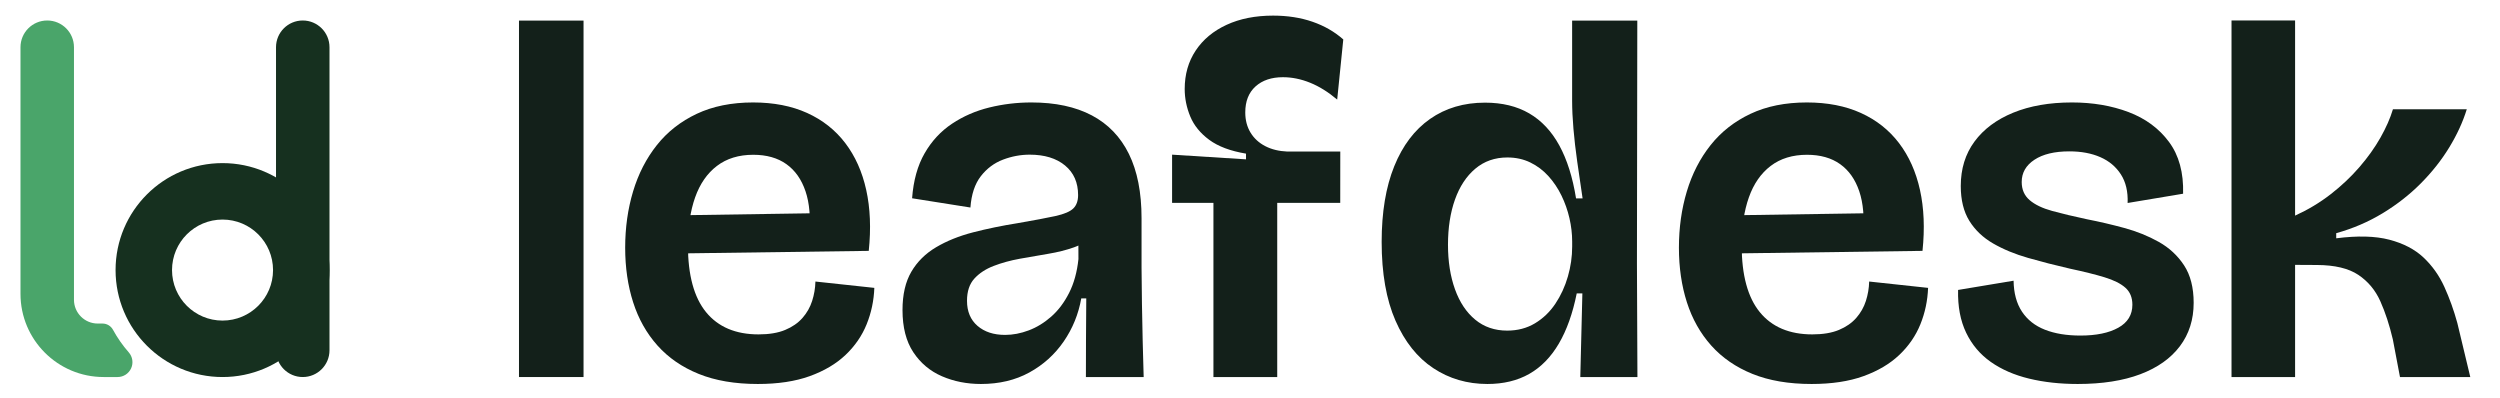
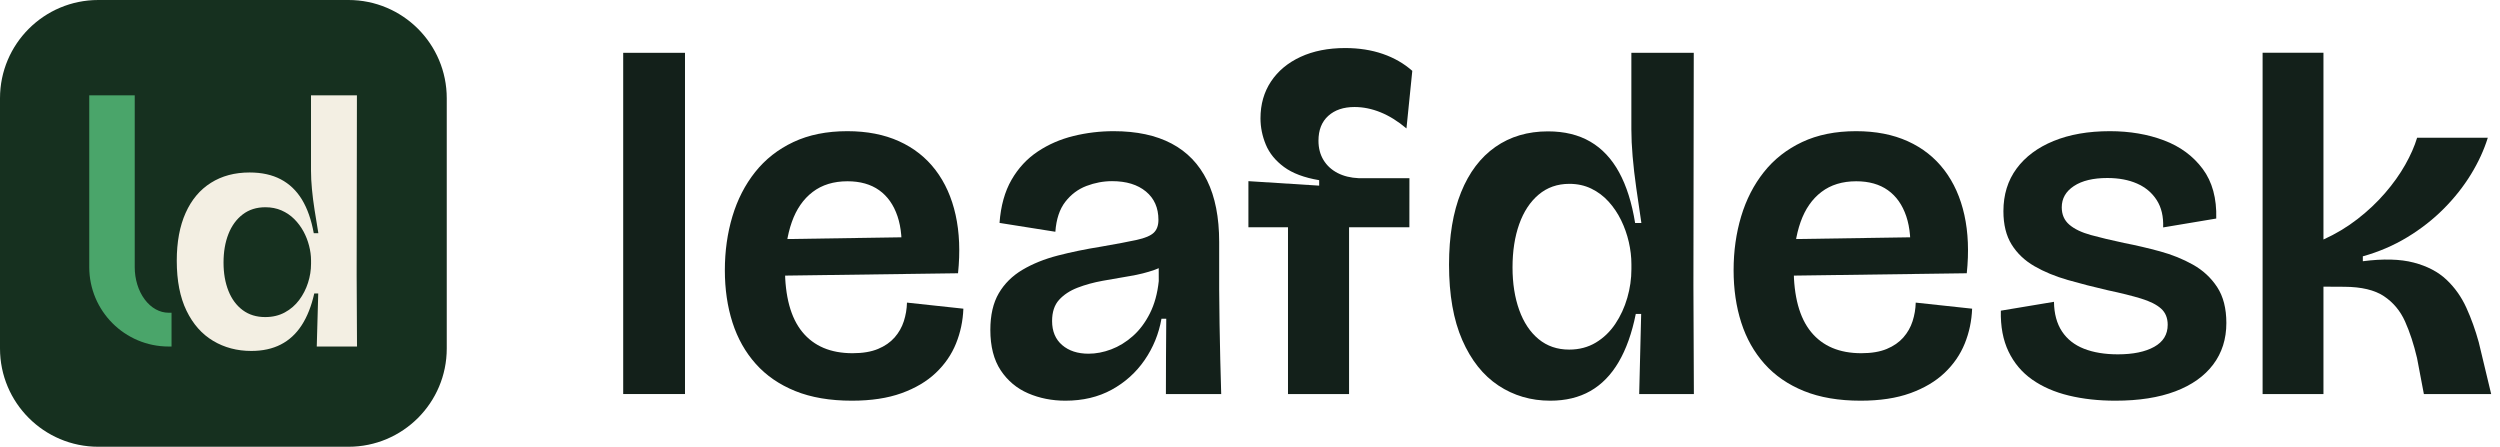
- <svg xmlns="http://www.w3.org/2000/svg" viewBox="-40 -736 4880.2 776">
-   <g transform="translate(-278.4 -928) scale(11.6)">
-     <path fill="#4AA56A" d="M24 24.5A4.5 4.5 0 0 1 33 24.5V67A4 4 0 0 0 37 71H37.8A2 2 0 0 1 39.56 72.04A21 21 0 0 0 42.22 75.85A2.5 2.5 0 0 1 40.34 80H38A14 14 0 0 1 24 66Z" />
-     <rect fill="#16301F" x="67" y="20" width="9" height="60" rx="4.5" />
-     <path fill="#16301F" fill-rule="evenodd" d="M40 62A18 18 0 1 0 76 62A18 18 0 1 0 40 62ZM49.5 62A8.5 8.5 0 1 0 66.5 62A8.5 8.5 0 1 0 49.5 62Z" />
+ <svg xmlns="http://www.w3.org/2000/svg" viewBox="0 -803.5 5097.9 911">
+   <rect x="0" y="-803.5" width="911" height="911" rx="200.4" fill="#16301F" />
+   <g transform="translate(0 -803.5) scale(9.1)">
+     <path fill="#4AA56A" d="M20 21.36L30.19 21.36L30.19 59.85A7.6 10.22 0 0 0 37.8 70.08L38.44 70.08L38.44 77.65L37.8 77.65A17.8 17.8 0 0 1 20 59.85Z" />
+     <path fill="#F3EFE3" d="M56.31 78.64Q51.54 78.64 47.76 76.38Q43.98 74.13 41.8 69.64Q39.61 65.14 39.61 58.44Q39.61 52.12 41.6 47.7Q43.58 43.28 47.26 40.97Q50.93 38.65 55.93 38.65Q60 38.65 62.91 40.18Q65.83 41.71 67.67 44.73Q69.5 47.76 70.31 52.26L71.34 52.26Q70.88 49.51 70.49 47.04Q70.1 44.56 69.9 42.37Q69.69 40.19 69.69 38.23L69.69 21.36L79.98 21.36L79.92 61.54L80 77.65L70.98 77.65L71.31 65.76L70.42 65.76Q69.46 70.03 67.59 72.9Q65.72 75.77 62.92 77.2Q60.12 78.64 56.31 78.64ZM59.43 71.05Q61.9 71.05 63.82 70.01Q65.74 68.97 67.04 67.23Q68.34 65.49 69.02 63.37Q69.7 61.25 69.7 59.11L69.7 58.38Q69.7 56.76 69.26 55.07Q68.83 53.38 68 51.85Q67.16 50.31 65.93 49.08Q64.7 47.86 63.08 47.15Q61.45 46.44 59.46 46.44Q56.5 46.44 54.4 48.04Q52.29 49.64 51.19 52.43Q50.09 55.22 50.09 58.85Q50.09 62.41 51.19 65.18Q52.29 67.94 54.39 69.5Q56.48 71.05 59.43 71.05Z" />
  </g>
-   <g transform="translate(923.2 0)">
+   <g transform="translate(1220.9 0)">
    <g fill="#13201A" transform="scale(1 -1)">
      <path transform="translate(0 0)" d="M49.904 0.0V695.81H175.906V0.0H49.904Z" />
      <path transform="translate(226 0)" d="M290.143 -13.571Q223.381 -13.571 174.761 6.095Q126.142 25.762 94.237 61.524Q62.333 97.286 46.761 145.857Q31.19 194.429 31.19 252.476Q31.19 310.905 46.619 362.31Q62.047 413.714 93.023 452.714Q124 491.715 171 513.857Q218 536 280.952 536Q341.048 536 386.334 515.5Q431.62 495 460.787 456.738Q489.953 418.476 501.739 365.238Q513.524 311.999 506.667 246.285L110.715 240.904V315.334L417.713 320L390.427 277.428Q394.999 327.666 383.261 362.499Q371.523 397.332 345.88 415.594Q320.238 433.856 281.238 433.856Q238.905 433.856 210.334 412.118Q181.763 390.38 167.739 350.714Q153.716 311.047 153.716 257.095Q153.716 169.858 189.168 126.549Q224.62 83.239 291.571 83.239Q322.571 83.239 343.476 91.93Q364.38 100.62 377.309 115.334Q390.237 130.048 396.165 148.548Q402.094 167.048 402.57 186.429L517.572 174.048Q516.191 136.667 502.548 102.977Q488.906 69.286 461.358 43.143Q433.811 17 391.406 1.714Q349.001 -13.571 290.143 -13.571Z" />
      <path transform="translate(771 0)" d="M180.666 -13.571Q139.476 -13.571 104.643 1.476Q69.809 16.524 48.69 48.381Q27.571 80.238 27.571 130.81Q27.571 176.095 44.809 205.524Q62.047 234.953 93.166 253.381Q124.286 271.81 165.19 282.405Q206.095 293 252.952 300.476Q301.19 308.81 326.333 314.357Q351.475 319.905 360.904 329.024Q370.333 338.143 370.333 355.19Q370.333 391.904 344.809 412.999Q319.286 434.094 275.81 434.094Q249.286 434.094 223.62 424.332Q197.953 414.57 180.454 392.047Q162.954 369.523 160.144 330.904L46.285 348.952Q50.142 401.047 70.785 436.857Q91.428 472.667 124.286 494.524Q157.143 516.381 197.119 526.191Q237.096 536 279.143 536Q349.287 536 397.073 510.786Q444.859 485.571 469.525 435.476Q494.192 385.38 494.192 310.094V213.523Q494.43 178.666 494.978 142.642Q495.525 106.619 496.406 70.833Q497.287 35.048 498.335 0.0H385.571Q385.714 36.857 385.761 74.643Q385.809 112.428 386.285 153.523H376.523Q368.381 107.381 342.19 69.333Q316 31.286 275.095 8.857Q234.19 -13.571 180.666 -13.571ZM227.811 82.239Q250.572 82.239 274.048 91.096Q297.524 99.953 318.071 118.096Q338.619 136.239 352.809 164.286Q367 192.334 370.999 230.238L370.856 272.809L396.761 275.428Q384.809 261.19 362.238 253.166Q339.666 245.142 312.119 240.571Q284.572 236 256.763 230.952Q228.953 225.904 205.525 216.881Q182.097 207.857 167.787 192.119Q153.478 176.381 153.478 148.905Q153.478 117.525 173.954 99.882Q194.43 82.239 227.811 82.239Z" />
      <path transform="translate(1308 0)" d="M97.523 0.0V340.047H16.809V434.096L161.096 424.953V436.095Q115.476 443.714 89.309 463.048Q63.142 482.381 52.285 508.643Q41.428 534.905 41.428 562.334Q41.428 605 62.857 637.286Q84.285 669.572 123.214 687.548Q162.143 705.524 214.048 705.524Q256.191 705.524 290.81 693.572Q325.429 681.62 351.001 659.001L339.096 541.618Q313.049 563.618 286.382 574.451Q259.715 585.284 233.191 585.284Q199.668 585.284 179.668 567.261Q159.668 549.237 159.668 516.523Q159.668 494.047 169.906 477.19Q180.144 460.333 198.596 450.762Q217.049 441.191 241.763 440.143H345.144L345.049 340.047H222.049V0.0H97.523Z" />
      <path transform="translate(1702 0)" d="M238.285 -13.571Q179.333 -13.571 132.618 17.381Q85.904 48.333 58.904 110.048Q31.904 171.762 31.904 263.81Q31.904 350.667 56.452 411.381Q80.999 472.096 126.404 503.858Q171.809 535.619 233.666 535.619Q283.951 535.619 319.975 514.643Q355.999 493.667 378.713 452.096Q401.428 410.525 411.38 348.715H424.142Q418.475 386.524 413.666 420.5Q408.856 454.476 406.285 484.524Q403.713 514.572 403.713 539.667V695.81H530.953L530.239 221.332L531.192 0.0H419.666L423.713 163.286H412.713Q400.904 104.619 377.761 65.214Q354.618 25.809 320.023 6.119Q285.428 -13.571 238.285 -13.571ZM276.905 90.621Q307.476 90.621 331.214 104.882Q354.952 119.144 370.975 143.072Q386.999 167 395.404 196.119Q403.809 225.238 403.809 254.619V264.619Q403.809 286.905 398.475 310.096Q393.142 333.286 382.832 354.429Q372.523 375.571 357.309 392.357Q342.095 409.142 321.976 418.88Q301.857 428.618 277.334 428.618Q240.715 428.618 214.668 406.666Q188.62 384.713 175.001 346.38Q161.383 308.047 161.383 258.191Q161.383 209.334 175.025 171.334Q188.668 133.335 214.549 111.978Q240.429 90.621 276.905 90.621Z" />
      <path transform="translate(2283 0)" d="M290.143 -13.571Q223.381 -13.571 174.761 6.095Q126.142 25.762 94.237 61.524Q62.333 97.286 46.761 145.857Q31.19 194.429 31.19 252.476Q31.19 310.905 46.619 362.31Q62.047 413.714 93.023 452.714Q124 491.715 171 513.857Q218 536 280.952 536Q341.048 536 386.334 515.5Q431.62 495 460.787 456.738Q489.953 418.476 501.739 365.238Q513.524 311.999 506.667 246.285L110.715 240.904V315.334L417.713 320L390.427 277.428Q394.999 327.666 383.261 362.499Q371.523 397.332 345.88 415.594Q320.238 433.856 281.238 433.856Q238.905 433.856 210.334 412.118Q181.763 390.38 167.739 350.714Q153.716 311.047 153.716 257.095Q153.716 169.858 189.168 126.549Q224.62 83.239 291.571 83.239Q322.571 83.239 343.476 91.93Q364.38 100.62 377.309 115.334Q390.237 130.048 396.165 148.548Q402.094 167.048 402.57 186.429L517.572 174.048Q516.191 136.667 502.548 102.977Q488.906 69.286 461.358 43.143Q433.811 17 391.406 1.714Q349.001 -13.571 290.143 -13.571Z" />
      <path transform="translate(2829 0)" d="M263.715 -13.571Q211.953 -13.571 168.667 -3.071Q125.381 7.429 94.024 29.476Q62.666 51.524 45.833 86.595Q29 121.667 30.142 170L138.478 188.048Q139.001 151.62 154.811 127.691Q170.62 103.763 199.691 92.358Q228.763 80.954 268.857 80.954Q315.38 80.954 342.88 96.263Q370.38 111.572 370.38 141.191Q370.38 162.143 356.785 174.285Q343.19 186.428 316.119 194.69Q289.048 202.952 248.429 211.571Q205.333 221.476 166.809 232.523Q128.285 243.571 98.595 260.714Q68.904 277.857 52.142 304.857Q35.38 331.857 35.38 372.905Q35.38 423.286 62.143 459.643Q88.905 496 137.738 516Q186.572 536 252.477 536Q313.191 536 362.834 517.238Q412.477 498.477 441.787 459.048Q471.096 419.619 469.382 357.857L361.094 339.762Q362.38 373.047 347.999 395.476Q333.619 417.904 307.857 429.213Q282.095 440.523 247.286 440.523Q204.048 440.523 179.192 424.166Q154.335 407.809 154.335 380.714Q154.335 358.667 169.763 345.382Q185.192 332.096 213.81 324.215Q242.429 316.334 281.715 308.001Q317.905 300.953 354.572 290.977Q391.239 281.001 421.882 263.81Q452.525 246.62 471.263 218.048Q490.001 189.477 490.001 144.81Q490.001 95.905 463.168 60.238Q436.334 24.572 385.905 5.5Q335.477 -13.571 263.715 -13.571Z" />
      <path transform="translate(3343 0)" d="M49.904 0.0V696H174.001V315.096Q211.811 332.287 243.358 356.763Q274.905 381.239 299.524 409.715Q324.142 438.191 340.618 467.31Q357.094 496.429 364.999 522.667H509.144Q497.573 485.286 474.859 448.119Q452.145 410.953 419.43 378.024Q386.716 345.095 345.002 319.786Q303.288 294.476 254.288 280.81V270.81Q316.812 278.857 358.026 268.072Q399.24 257.286 424.74 233.263Q450.24 209.239 465.359 176.048Q480.478 142.858 490.716 105.429L516.001 0.0H378.761L364.809 73.429Q354.952 115.429 340.381 147.976Q325.81 180.523 297.334 199.5Q268.858 218.476 216.716 218.714L174.001 218.952V0.0H49.904Z" />
    </g>
  </g>
</svg>
